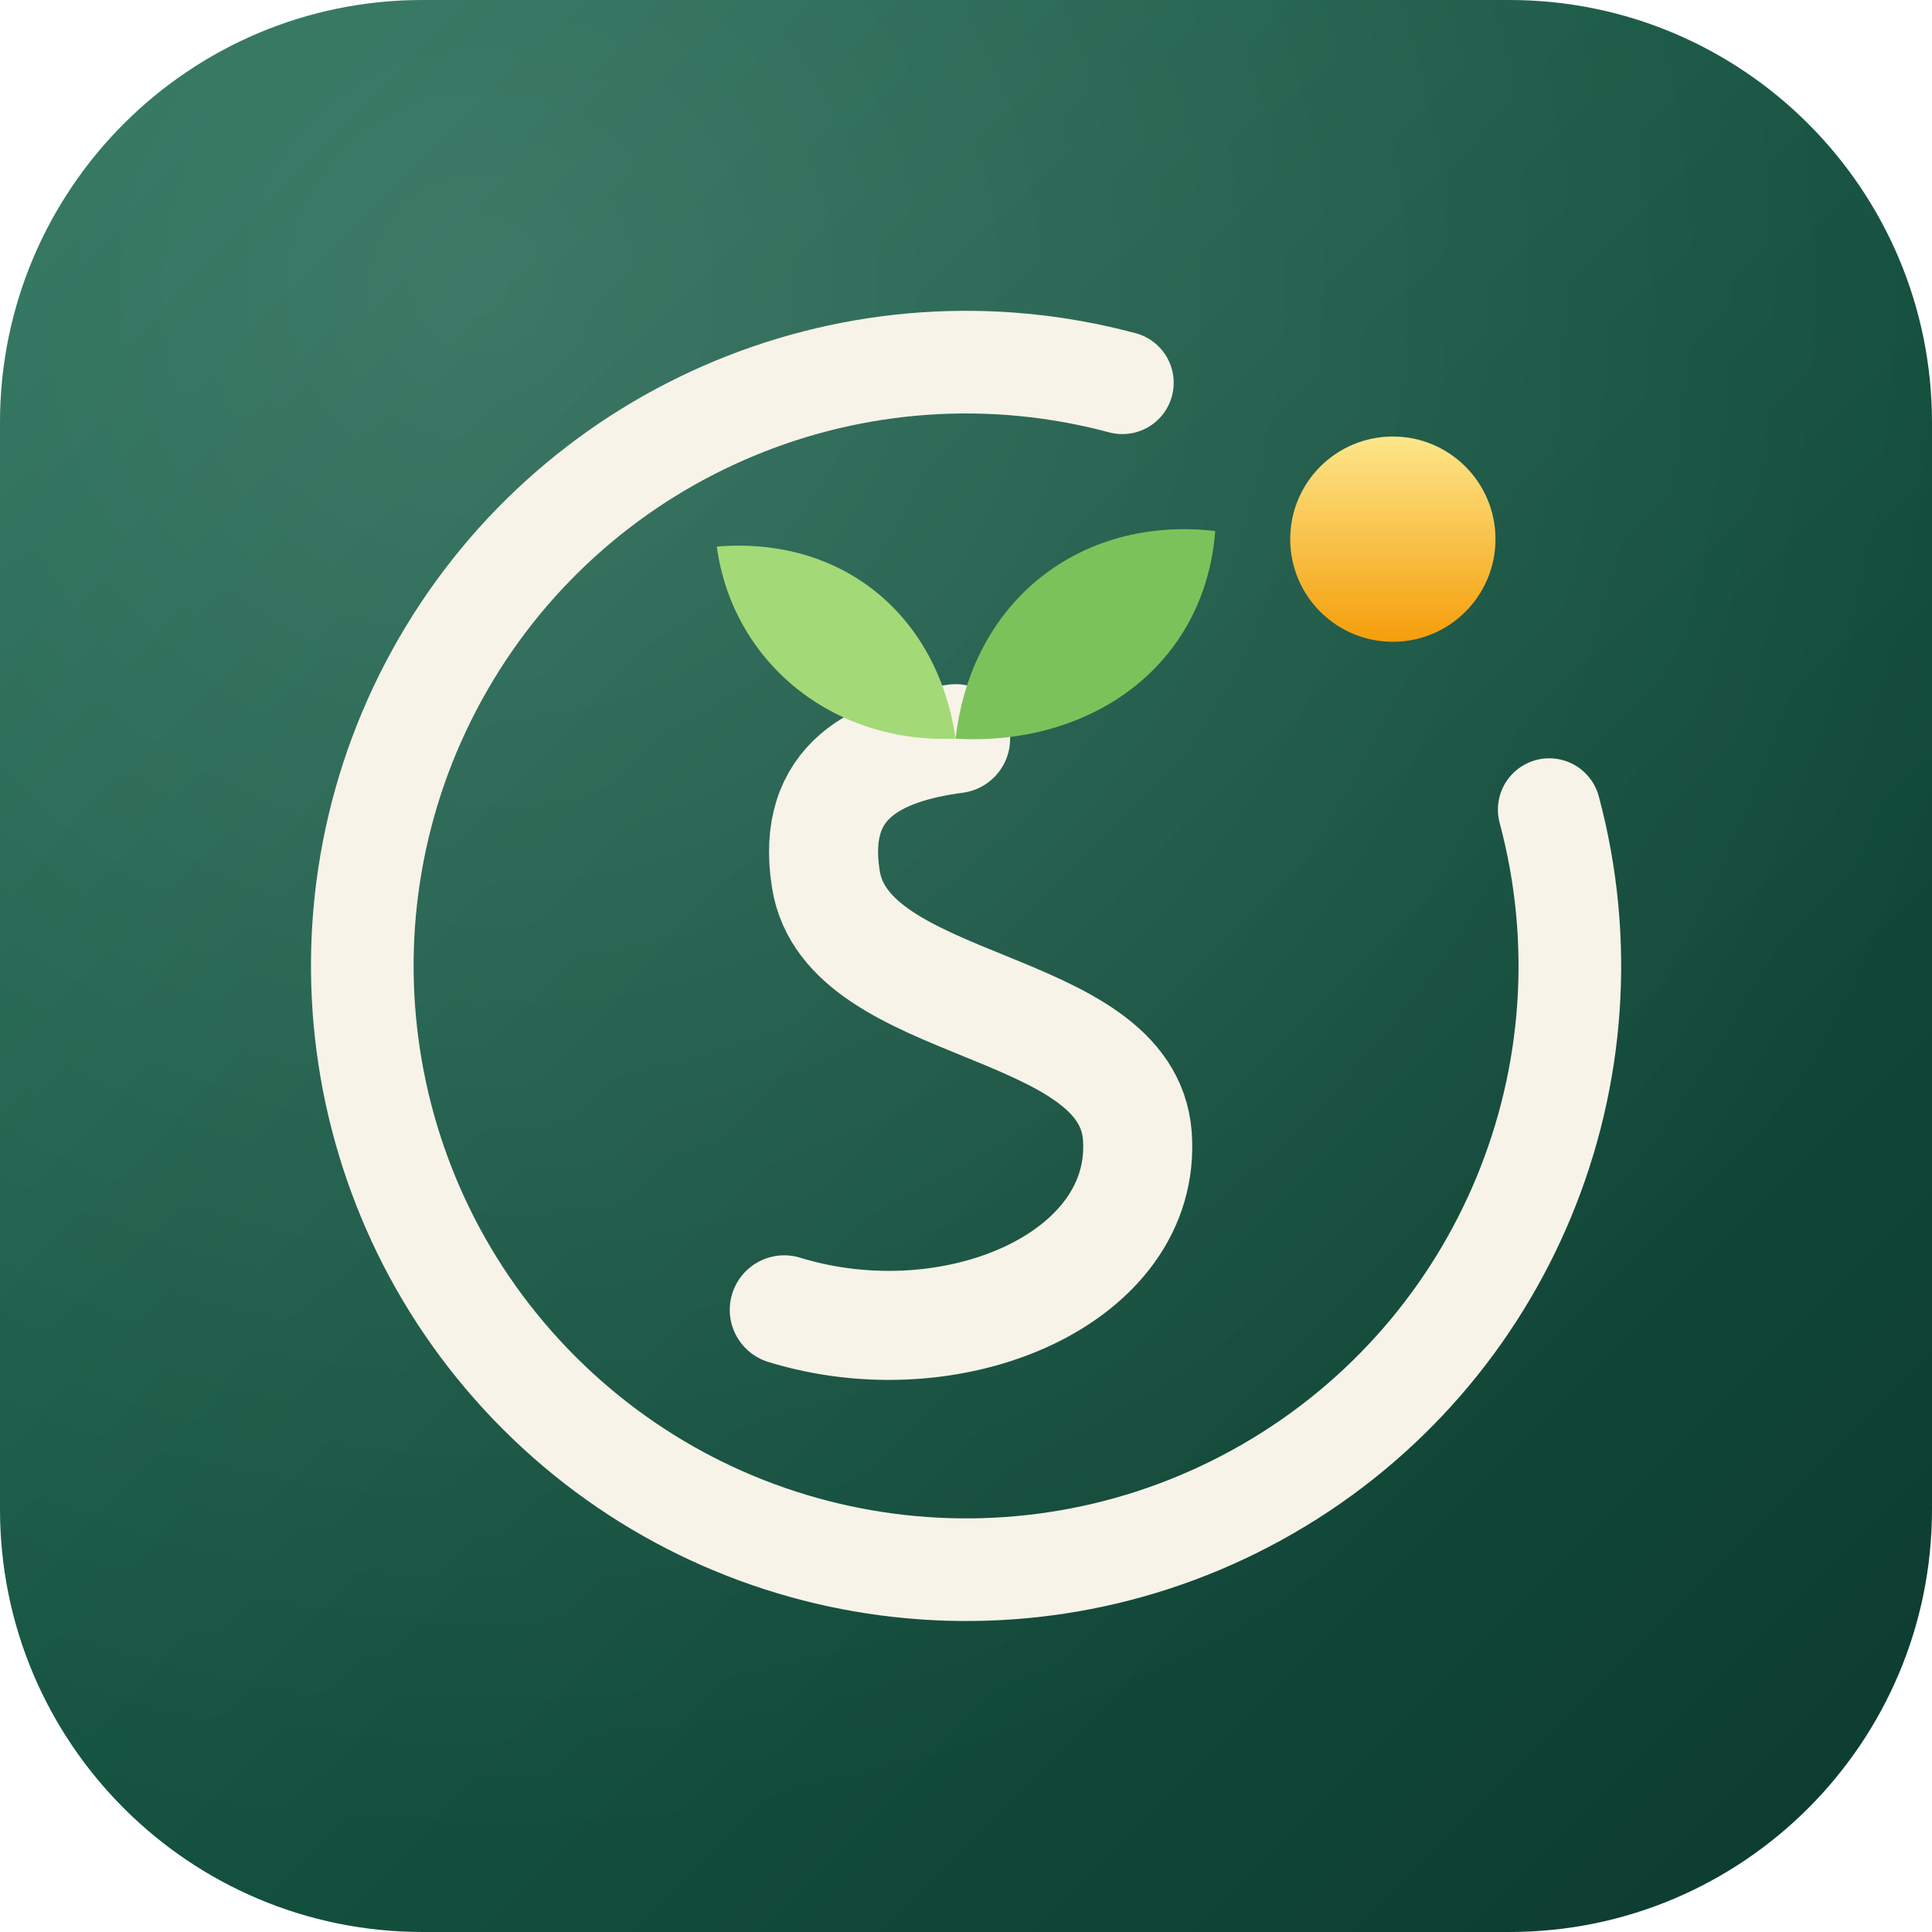
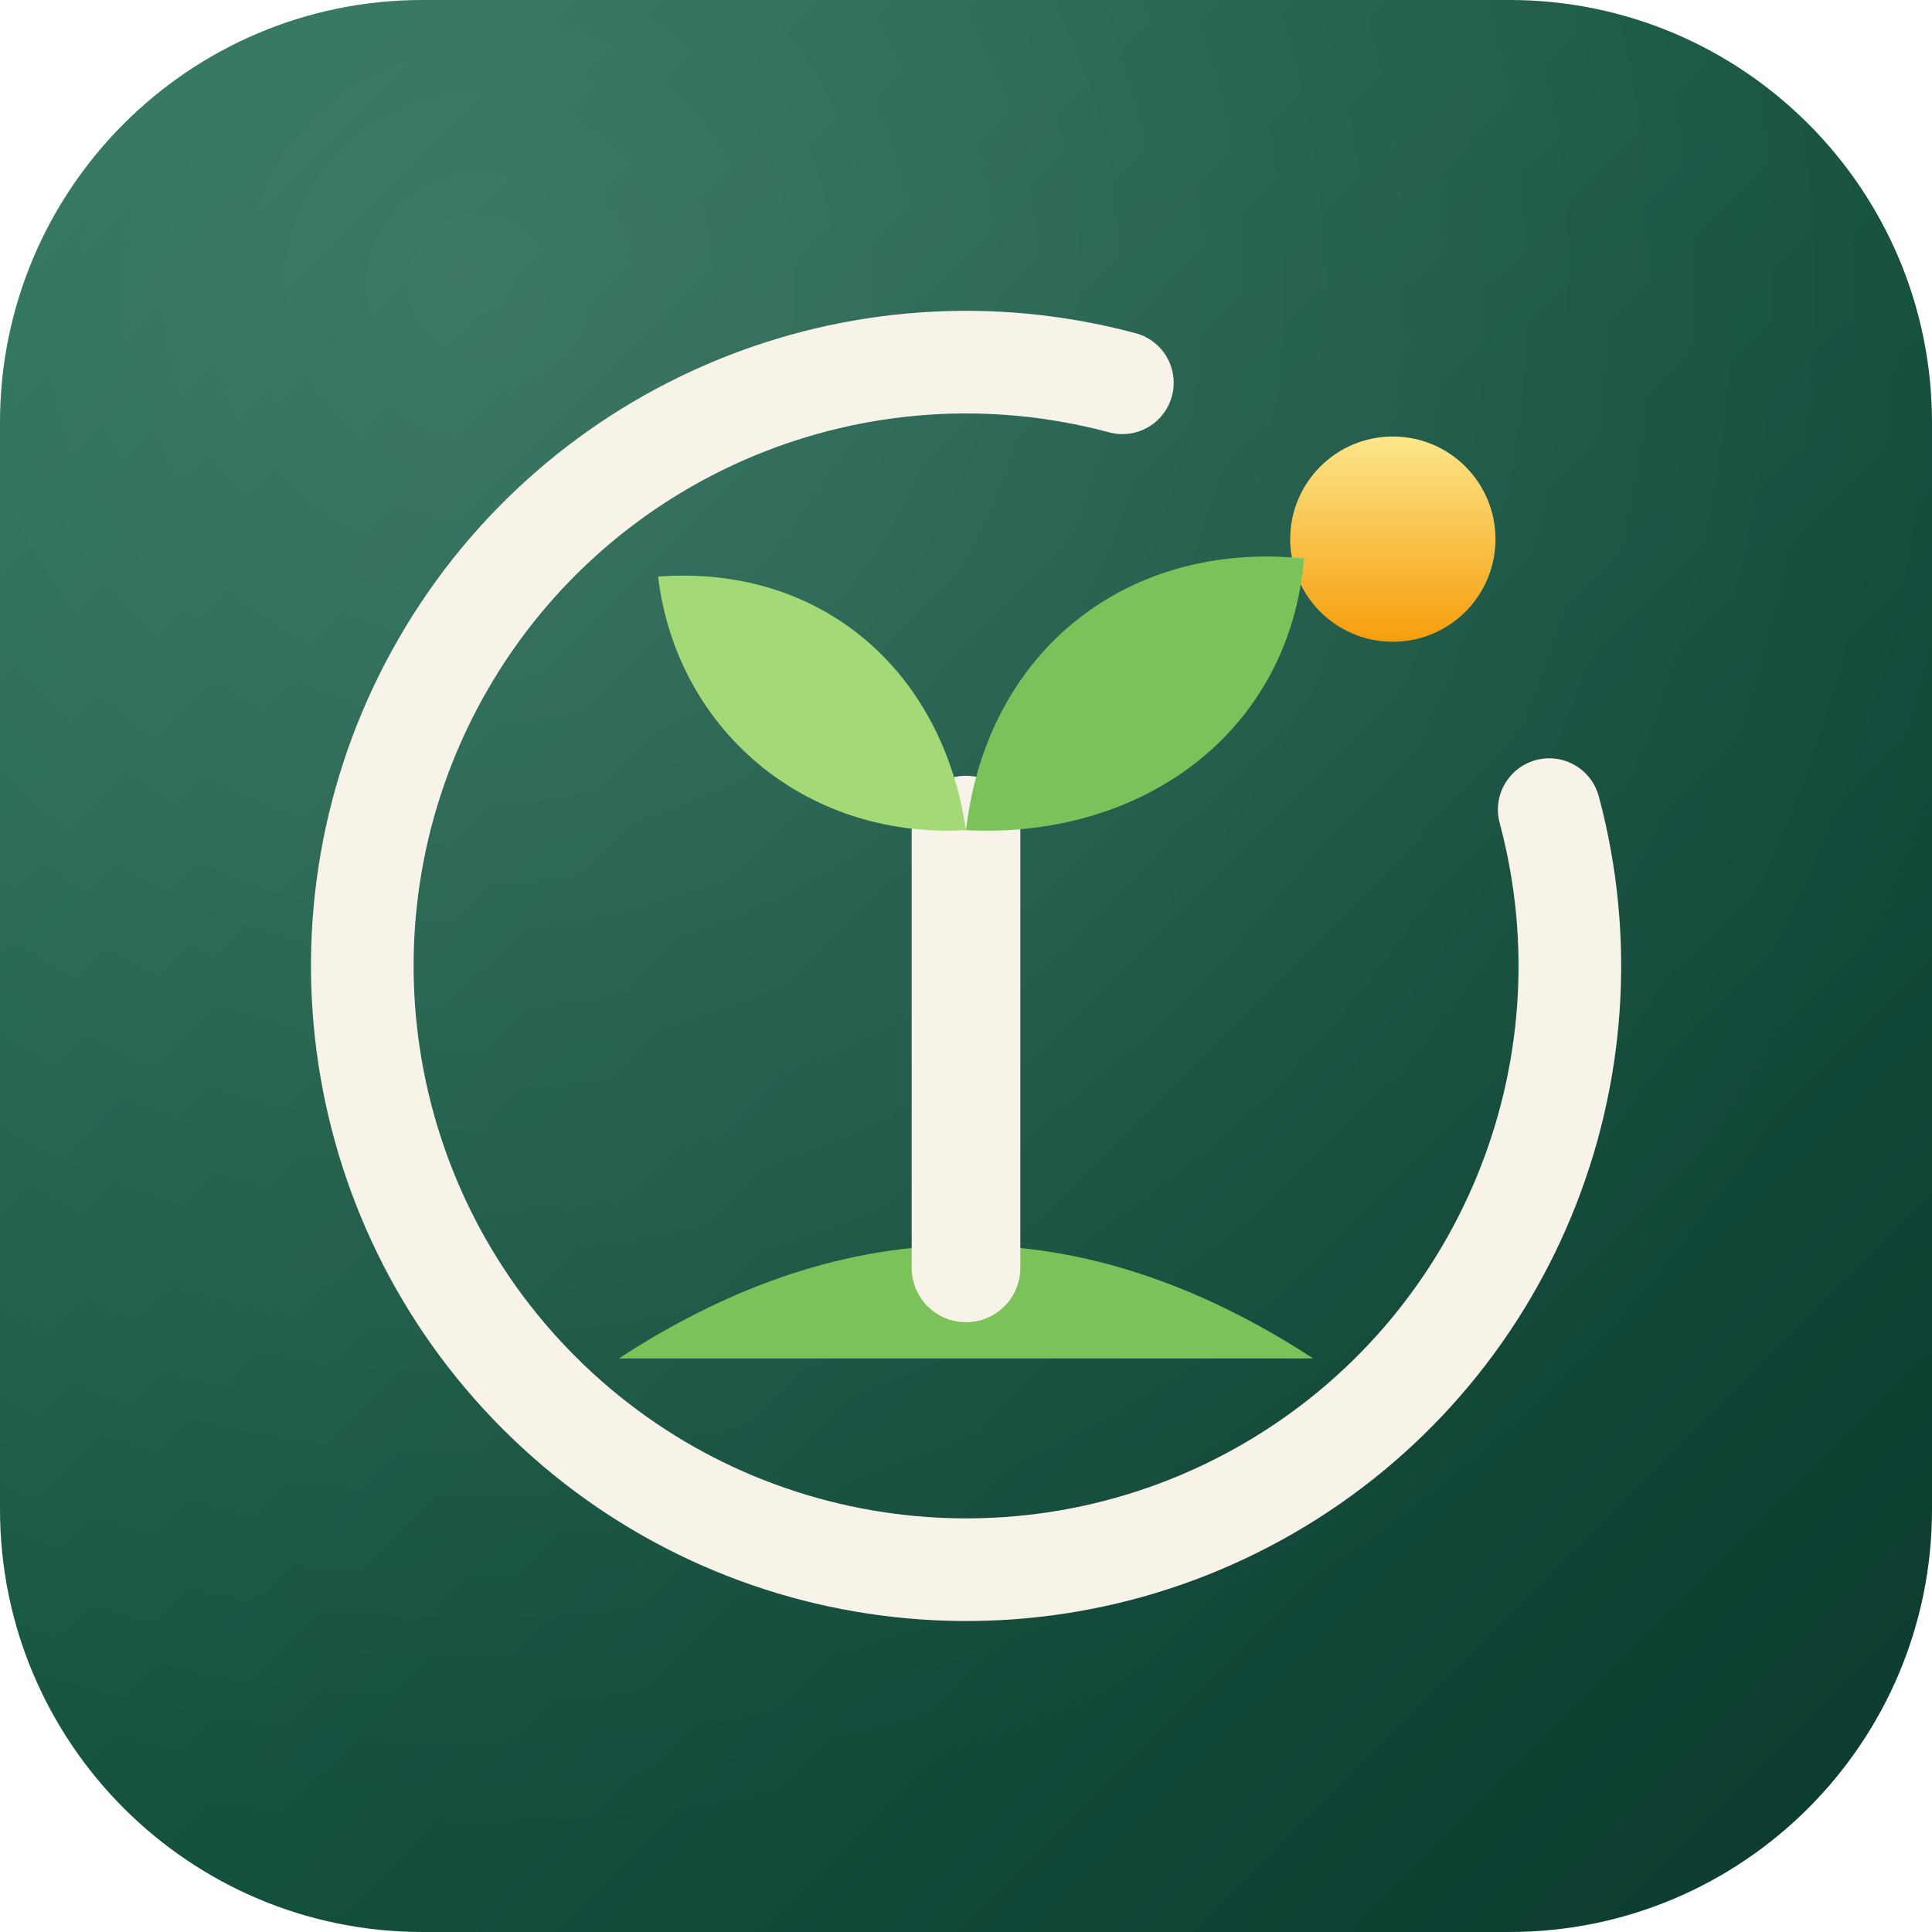
<svg xmlns="http://www.w3.org/2000/svg" width="1024" height="1024" viewBox="0 0 64 64">
  <defs>
    <linearGradient id="bg" x1="0" y1="0" x2="1" y2="1">
      <stop offset="0" stop-color="#1E6B52" />
      <stop offset="1" stop-color="#0C3A2E" />
    </linearGradient>
    <radialGradient id="hl" cx="0.25" cy="0.15" r="0.8">
      <stop offset="0" stop-color="#FFFFFF" stop-opacity="0.15" />
      <stop offset="1" stop-color="#FFFFFF" stop-opacity="0" />
    </radialGradient>
    <linearGradient id="sun" x1="0" y1="0" x2="0" y2="1">
      <stop offset="0" stop-color="#FDE68A" />
      <stop offset="1" stop-color="#F59E0B" />
    </linearGradient>
  </defs>
  <rect width="64" height="64" rx="14" fill="url(#bg)" />
  <rect width="64" height="64" rx="14" fill="url(#hl)" />
  <g transform="translate(32 32) scale(1.0) translate(-32 -32) translate(0 -1)">
    <path d="M51.32 27.82 A20 20 0 1 1 37.18 13.68" fill="none" stroke="#F7F3E8" stroke-width="3.4" stroke-linecap="round" />
    <circle cx="46.14" cy="18.86" r="3.4" fill="url(#sun)" />
-     <g transform="translate(32 34.5) scale(0.86) translate(-32 -34.5)">
-       <path d="M25 46 C31.5 48 39 44.8 38.6 39.3 C38.2 34 27.4 34.6 26.6 29.4 C26 25.6 28.6 24.4 31.6 24" fill="none" stroke="#F7F3E8" stroke-width="4.2" stroke-linecap="round" />
-       <path d="M31.6 24 C26.8 24.2 23.0 21 22.4 16.6 C27.2 16.2 30.9 19.2 31.6 24 Z" fill="#A3D977" />
-       <path d="M31.6 24 C32.2 18.7 36.4 15.4 41.6 16 C41.2 21.2 36.8 24.3 31.6 24 Z" fill="#7CC25B" />
-     </g>
+     <path d="M20.5 46 Q32 38.5 43.5 46 Z" fill="#7CC25B" />
+     <path d="M32 43 L32 28.5" stroke="#F7F3E8" stroke-width="3.6" stroke-linecap="round" />
+     <path d="M32 28.5 C26.6 28.8 22.4 25.1 21.8 20.1 C27.1 19.7 31.2 23.1 32 28.5 Z" fill="#A3D977" />
+     <path d="M32 28.5 C32.7 22.5 37.4 18.9 43.2 19.5 C42.7 25.3 37.8 28.8 32 28.5 Z" fill="#7CC25B" />
  </g>
</svg>
